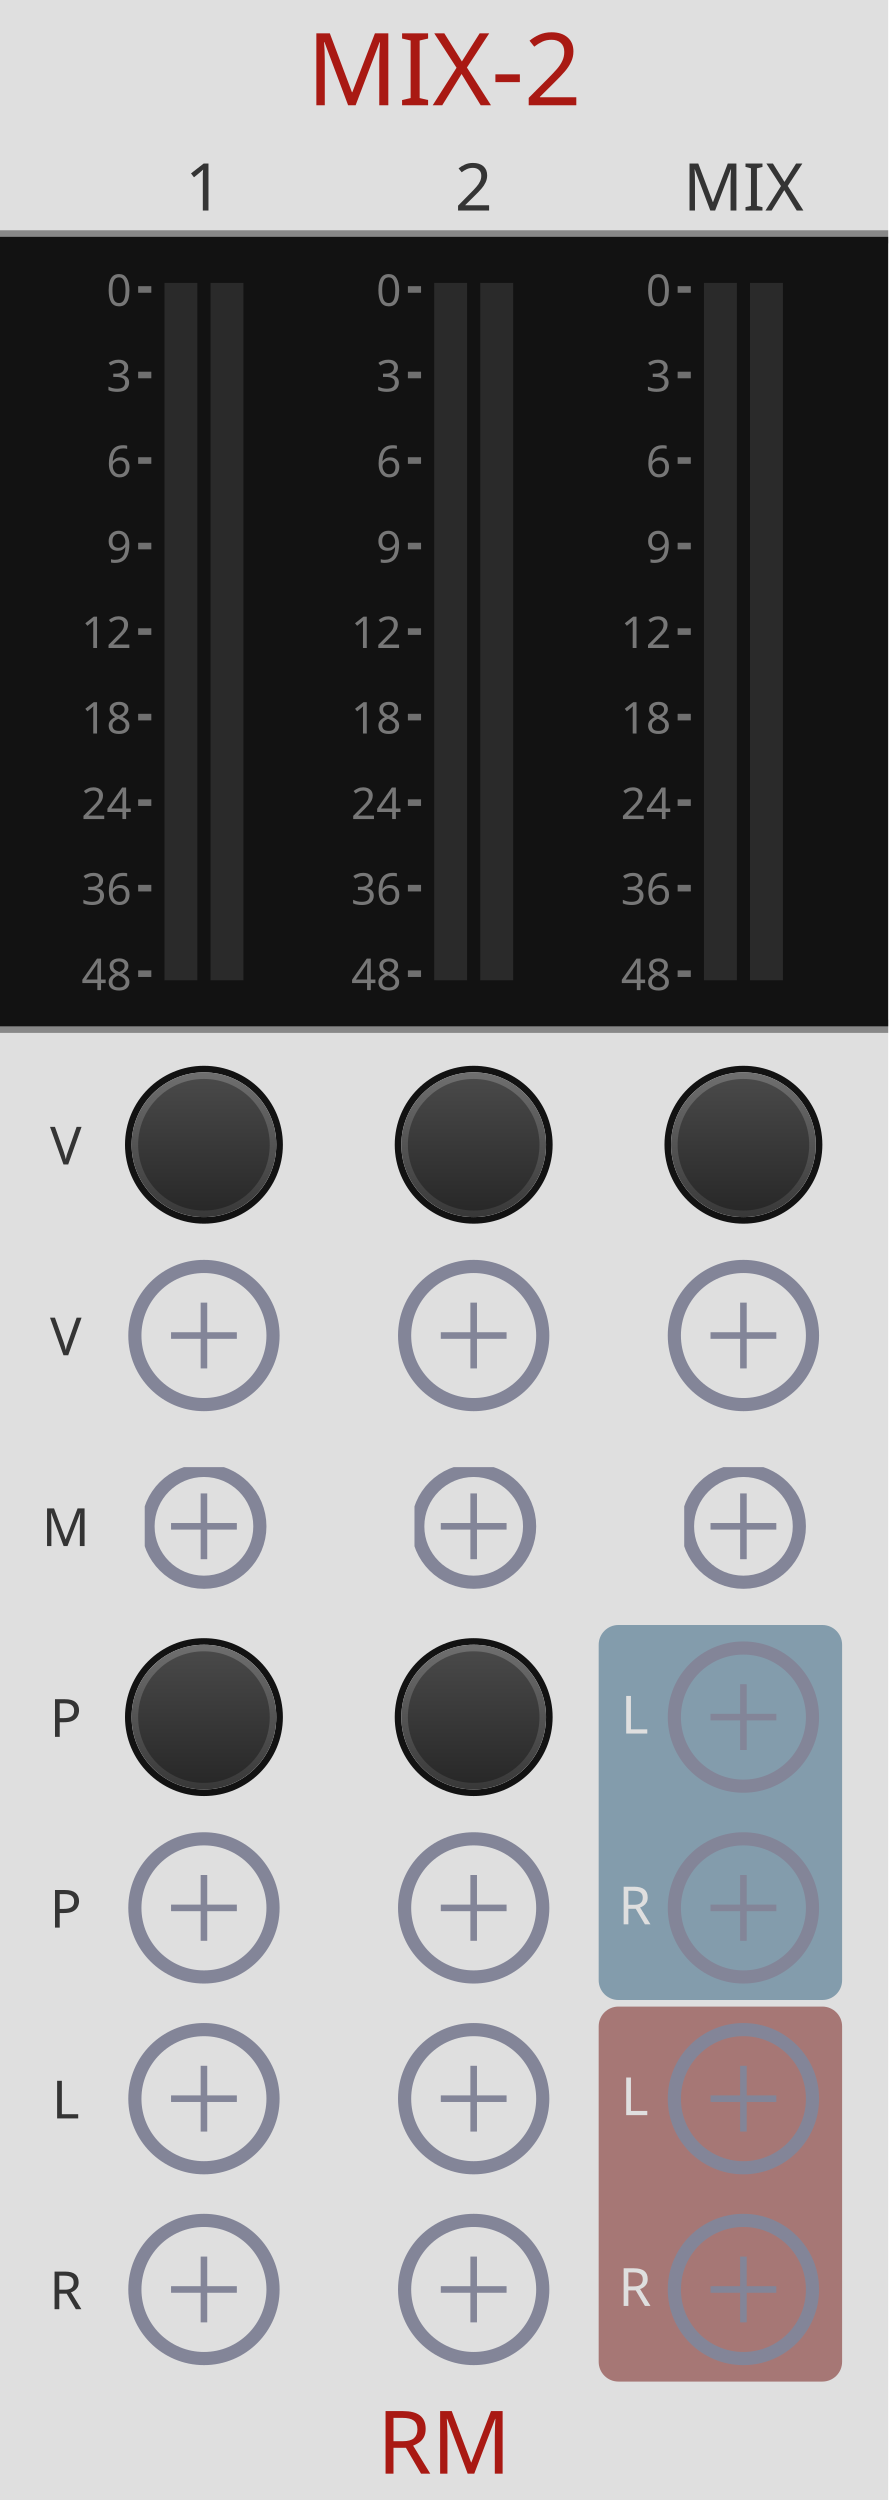
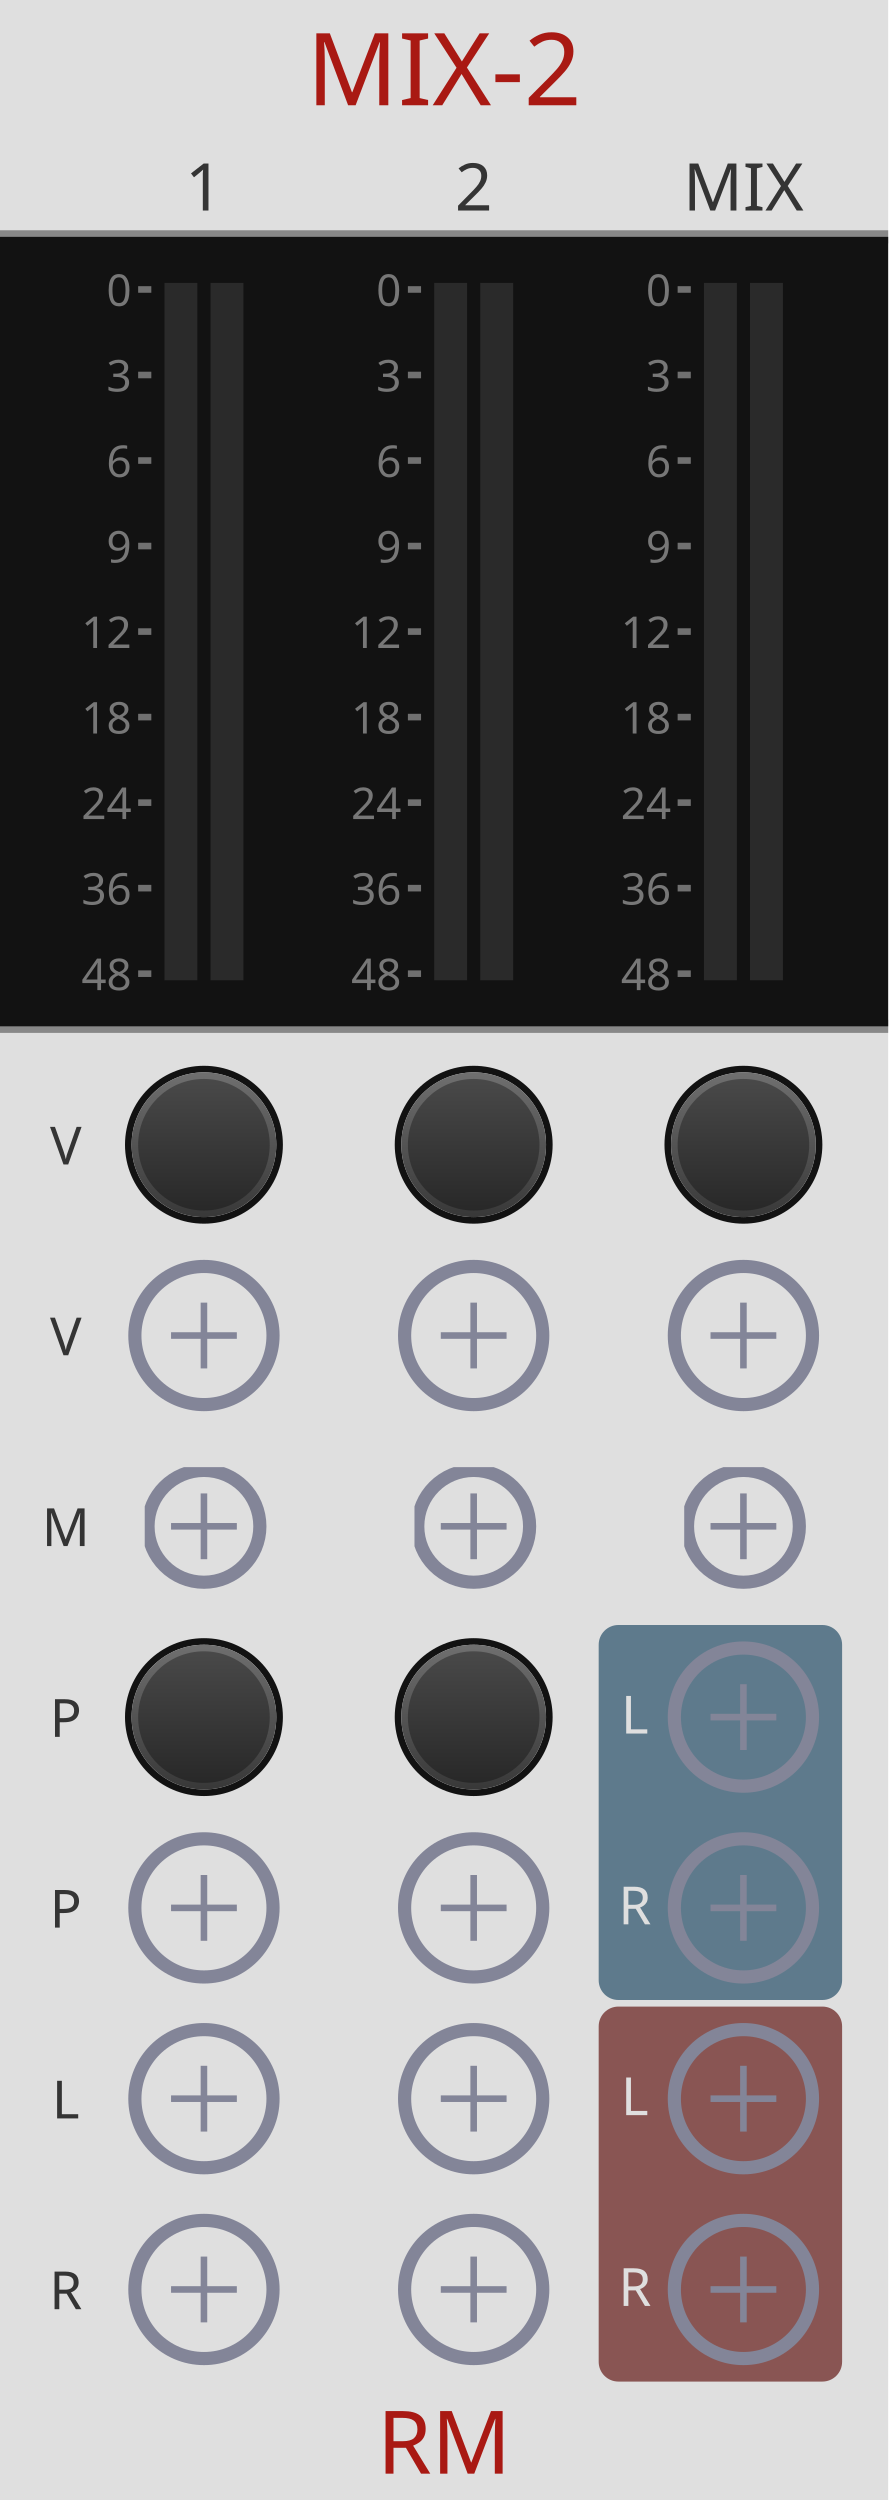
<svg xmlns="http://www.w3.org/2000/svg" xmlns:xlink="http://www.w3.org/1999/xlink" version="1.1" width="135" height="380" viewBox="0 0 135 380">
  <style>

    text.title {
      fill: #a91913;
      font-family: 'DIN Alternate';
      font-size: 11.5pt;
    }
    text.logo {
      fill: #a91913;
      font-family: 'DIN Alternate';
      font-size: 10pt;
    }
    text.big-label {
      fill: #343434;
      font-family: 'DIN Alternate';
      font-size: 7.5pt;
    }
    text.label {
      fill: #343434;
      font-family: 'DIN Alternate';
      font-size: 6pt;
    }
    text.white-label {
      fill: #dfdfdf;
      font-family: 'DIN Alternate';
      font-size: 6pt;
    }

    .background {
      fill: #dfdfdf;
    }
    .main-output {
-       fill: #a67775;
+       fill: #895553;
    }
    .alt-output {
-       fill: #839cac;
+       fill: #5e7a8c;
    }

    polyline.icon {
      stroke: #343434;
      stroke-width: 1.2;
      fill: none;
    }
    polyline.connect {
      stroke: #343434;
      stroke-width: 1;
      fill: none;
    }

    rect.lcd-bg {
      fill: #121212;
    }
    rect.lcd-bg-frame {
      fill: #888888;
    }
    rect.lcd-bg-accent {
      fill: #2a2a2a;
    }
    text.lcd-label {
      fill: #777777;
      font-family: 'Monaco';
      font-size: 5pt;
    }
    polyline.lcd-tick {
      stroke: #707070;
      stroke-width: 1;
      fill: none;
    }

    .blueprint {
      stroke: #838598;
      fill: none;
    }

  </style>
  <defs>
    <linearGradient id="smallKnobLight" x1="0%" y1="0%" x2="0%" y2="100%">
      <stop offset="0%" stop-color="#6f6f6f" />
      <stop offset="100%" stop-color="#383838" />
    </linearGradient>
    <linearGradient id="smallKnobDark" x1="0%" y1="0%" x2="0%" y2="100%">
      <stop offset="0%" stop-color="#494949" />
      <stop offset="100%" stop-color="#282828" />
    </linearGradient>
    <linearGradient id="bigKnobLight" x1="0%" y1="0%" x2="0%" y2="100%">
      <stop offset="0%" stop-color="#888" />
      <stop offset="100%" stop-color="#333" />
    </linearGradient>
    <linearGradient id="bigKnobDark" x1="0%" y1="0%" x2="0%" y2="100%">
      <stop offset="0%" stop-color="#5c5c5c" />
      <stop offset="100%" stop-color="#282828" />
    </linearGradient>
    <symbol id="knob18">
      <g transform="translate(9 9)">
        <circle r="8.5" stroke="#222" fill="none" />
        <circle r="8" fill="url('#smallKnobLight')" />
        <circle r="7" fill="url('#smallKnobDark')" />
      </g>
    </symbol>
    <symbol id="knob24">
      <g transform="translate(12 12)">
        <circle r="11.5" stroke="#121212" fill="none" />
        <circle r="11" fill="url('#smallKnobLight')" />
        <circle r="10" fill="url('#smallKnobDark')" />
      </g>
    </symbol>
    <symbol id="knob40">
      <g transform="translate(20 20)">
        <circle r="19.5" fill="url('#bigKnobDark')" />
        <circle r="17.5" fill="url('#bigKnobLight')" />
      </g>
    </symbol>
    <symbol id="toggleButton">
      <g transform="translate(9 9)">
        <polyline points="-5,0 5,0" stroke-width="1" class="blueprint" />
        <polyline points="0,-5 0,5" stroke-width="1" class="blueprint" />
        <circle cx="0" cy="0" r="8.5" stroke-width="2" class="blueprint" />
      </g>
    </symbol>
    <symbol id="port">
      <g transform="translate(12 12)">
        <polyline points="-5,0 5,0" stroke-width="1" class="blueprint" />
        <polyline points="0,-5 0,5" stroke-width="1" class="blueprint" />
        <circle cx="0" cy="0" r="10.5" stroke-width="2" class="blueprint" />
      </g>
    </symbol>
    <symbol id="hswitch14">
      <rect x="1" y="1" rx="2" width="20" height="12" stroke-width="2" class="blueprint" />
      <g transform="translate(12 7)">
        <polyline points="-5,0 5,0" stroke-width="1" class="blueprint" />
        <polyline points="0,-5 0,5" stroke-width="1" class="blueprint" />
      </g>
    </symbol>
    <symbol id="meter-strip">
      <g transform="translate(20 4)">
        <rect x="-6" y="-1" width="5" height="106" class="lcd-bg-accent" />
        <rect x="1" y="-1" width="5" height="106" class="lcd-bg-accent" />
        <g transform="translate(-11 2.5)">
          <text x="0" y="0" class="lcd-label" text-anchor="end">0</text>
          <text x="0" y="13" class="lcd-label" text-anchor="end">3</text>
          <text x="0" y="26" class="lcd-label" text-anchor="end">6</text>
          <text x="0" y="39" class="lcd-label" text-anchor="end">9</text>
          <text x="0" y="52" class="lcd-label" text-anchor="end">12</text>
          <text x="0" y="65" class="lcd-label" text-anchor="end">18</text>
          <text x="0" y="78" class="lcd-label" text-anchor="end">24</text>
          <text x="0" y="91" class="lcd-label" text-anchor="end">36</text>
          <text x="0" y="104" class="lcd-label" text-anchor="end">48</text>
        </g>
        <g transform="translate(-10 0)">
          <polyline points="0   0 2   0" class="lcd-tick" />
          <polyline points="0  13 2  13" class="lcd-tick" />
          <polyline points="0  26 2  26" class="lcd-tick" />
          <polyline points="0  39 2  39" class="lcd-tick" />
          <polyline points="0  52 2  52" class="lcd-tick" />
          <polyline points="0  65 2  65" class="lcd-tick" />
          <polyline points="0  78 2  78" class="lcd-tick" />
          <polyline points="0  91 2  91" class="lcd-tick" />
          <polyline points="0 104 2 104" class="lcd-tick" />
        </g>
      </g>
    </symbol>
  </defs>
  <rect class="background" width="100%" height="100%" />
  <text class="title" x="50%" y="16" text-anchor="middle">MIX-2</text>
  <text class="logo" x="50%" y="376" text-anchor="middle">RM</text>
  <rect x="0" y="35" width="100%" height="2" class="lcd-bg-frame" />
  <rect x="0" y="155" width="100%" height="2" class="lcd-bg-frame" />
  <rect x="0" y="36" width="100%" height="120" class="lcd-bg" />
  <g transform="translate(10 0)">
    <g transform="translate(0 174)">
      <text x="0" y="3" class="label" text-anchor="middle">V</text>
    </g>
    <g transform="translate(0 203)">
      <text x="0" y="3" class="label" text-anchor="middle">V</text>
    </g>
    <g transform="translate(0 232)">
      <text x="0" y="3" class="label" text-anchor="middle">M</text>
    </g>
    <g transform="translate(0 261)">
      <text x="0" y="3" class="label" text-anchor="middle">P</text>
    </g>
    <g transform="translate(0 290)">
      <text x="0" y="3" class="label" text-anchor="middle">P</text>
    </g>
    <g transform="translate(0 319)">
      <text x="0" y="3" class="label" text-anchor="middle">L</text>
    </g>
    <g transform="translate(0 348)">
      <text x="0" y="3" class="label" text-anchor="middle">R</text>
    </g>
  </g>
  <g transform="translate(31 32)">
    <text x="0" y="0" class="big-label" text-anchor="middle">1</text>
  </g>
  <g transform="translate(31 44)">
    <use xlink:href="#meter-strip" transform="translate(-20 -4)" />
  </g>
  <g transform="translate(31 174)">
    <use xlink:href="#knob24" transform="translate(-12 -12)" />
  </g>
  <g transform="translate(31 203)">
    <use xlink:href="#port" transform="translate(-12 -12)" />
  </g>
  <g transform="translate(31 232)">
    <use xlink:href="#toggleButton" transform="translate(-9 -9)" />
  </g>
  <g transform="translate(31 261)">
    <use xlink:href="#knob24" transform="translate(-12 -12)" />
  </g>
  <g transform="translate(31 290)">
    <use xlink:href="#port" transform="translate(-12 -12)" />
  </g>
  <g transform="translate(31 319)">
    <use xlink:href="#port" transform="translate(-12 -12)" />
  </g>
  <g transform="translate(31 348)">
    <use xlink:href="#port" transform="translate(-12 -12)" />
  </g>
  <g transform="translate(72 32)">
    <text x="0" y="0" class="big-label" text-anchor="middle">2</text>
  </g>
  <g transform="translate(72 44)">
    <use xlink:href="#meter-strip" transform="translate(-20 -4)" />
  </g>
  <g transform="translate(72 174)">
    <use xlink:href="#knob24" transform="translate(-12 -12)" />
  </g>
  <g transform="translate(72 203)">
    <use xlink:href="#port" transform="translate(-12 -12)" />
  </g>
  <g transform="translate(72 232)">
    <use xlink:href="#toggleButton" transform="translate(-9 -9)" />
  </g>
  <g transform="translate(72 261)">
    <use xlink:href="#knob24" transform="translate(-12 -12)" />
  </g>
  <g transform="translate(72 290)">
    <use xlink:href="#port" transform="translate(-12 -12)" />
  </g>
  <g transform="translate(72 319)">
    <use xlink:href="#port" transform="translate(-12 -12)" />
  </g>
  <g transform="translate(72 348)">
    <use xlink:href="#port" transform="translate(-12 -12)" />
  </g>
  <g transform="translate(113 32)">
    <text x="0" y="0" class="big-label" text-anchor="middle">MIX</text>
  </g>
  <g transform="translate(113 44)">
    <use xlink:href="#meter-strip" transform="translate(-20 -4)" />
  </g>
  <g transform="translate(113 174)">
    <use xlink:href="#knob24" transform="translate(-12 -12)" />
  </g>
  <g transform="translate(113 203)">
    <use xlink:href="#port" transform="translate(-12 -12)" />
  </g>
  <g transform="translate(113 232)">
    <use xlink:href="#toggleButton" transform="translate(-9 -9)" />
  </g>
  <g transform="translate(113 261)">
    <rect x="-22" y="-14" width="37" height="57" rx="3" class="alt-output" />
    <text x="-16.5" y="2.5" class="white-label" text-anchor="middle">L</text>
    <use xlink:href="#port" transform="translate(-12 -12)" />
  </g>
  <g transform="translate(113 290)">
    <text x="-16.5" y="2.5" class="white-label" text-anchor="middle">R</text>
    <use xlink:href="#port" transform="translate(-12 -12)" />
  </g>
  <g transform="translate(113 319)">
    <rect x="-22" y="-14" width="37" height="57" rx="3" class="main-output" />
    <text x="-16.5" y="2.5" class="white-label" text-anchor="middle">L</text>
    <use xlink:href="#port" transform="translate(-12 -12)" />
  </g>
  <g transform="translate(113 348)">
    <text x="-16.5" y="2.5" class="white-label" text-anchor="middle">R</text>
    <use xlink:href="#port" transform="translate(-12 -12)" />
  </g>
</svg>
